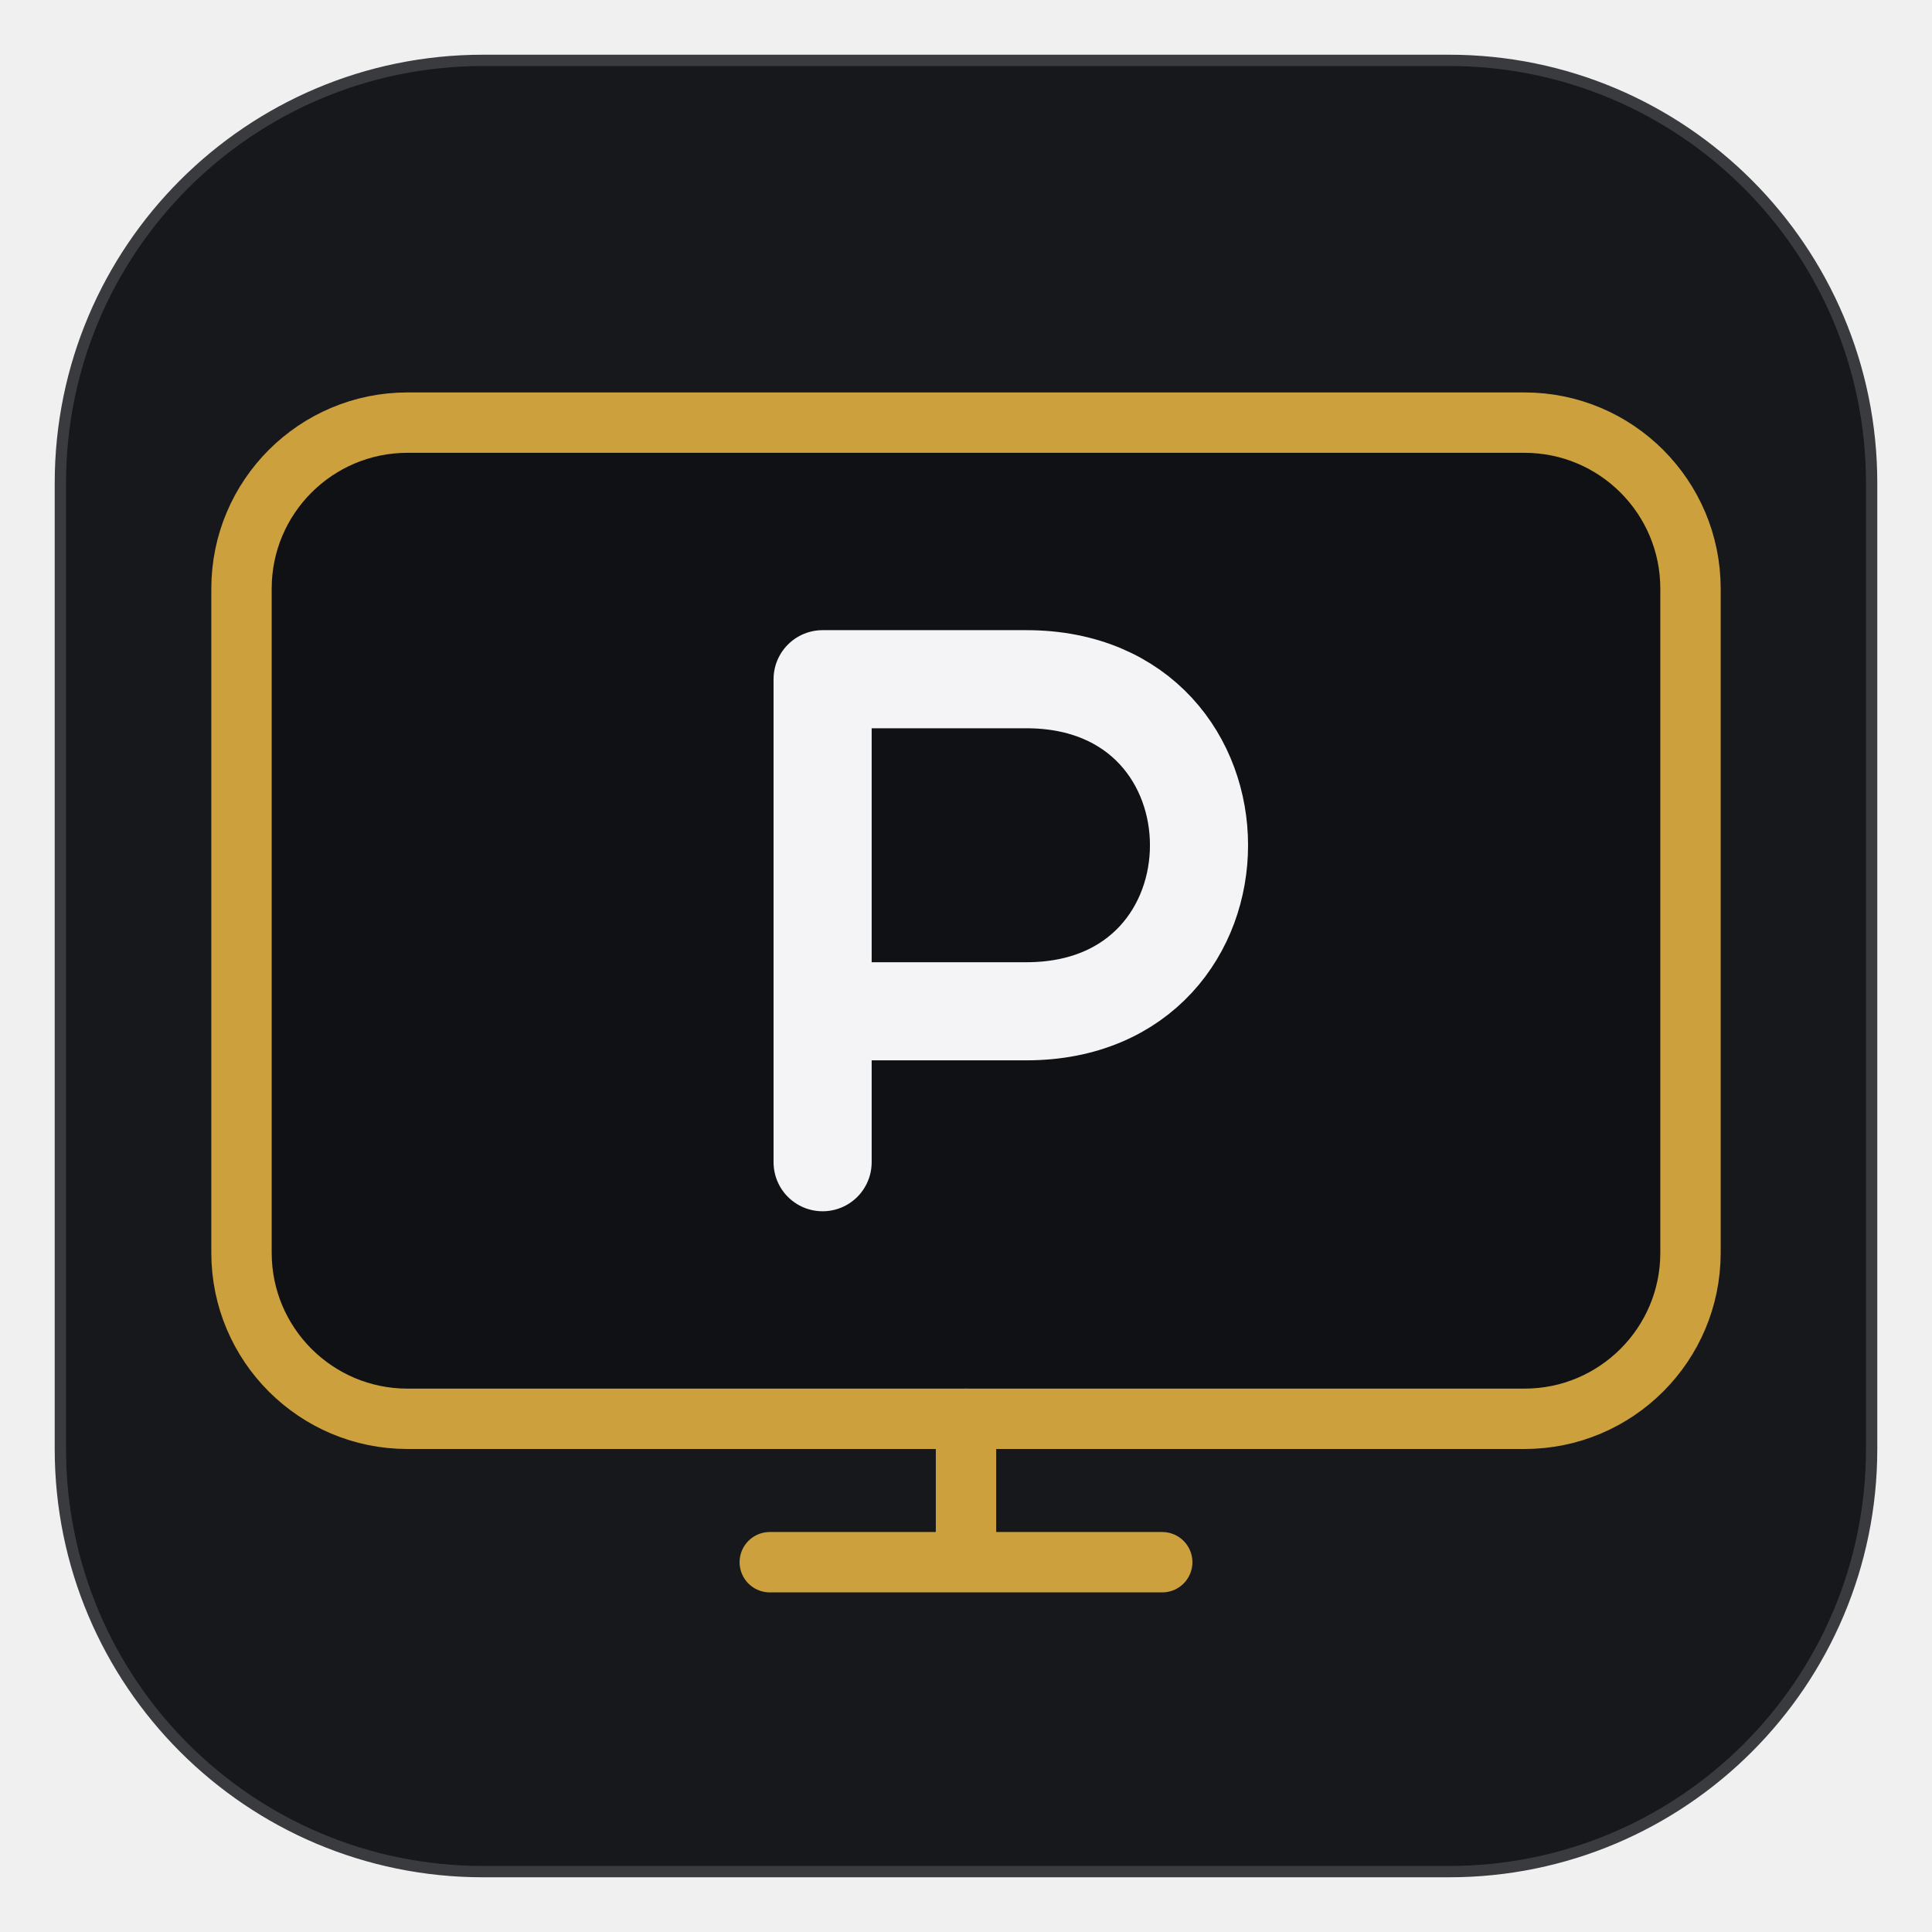
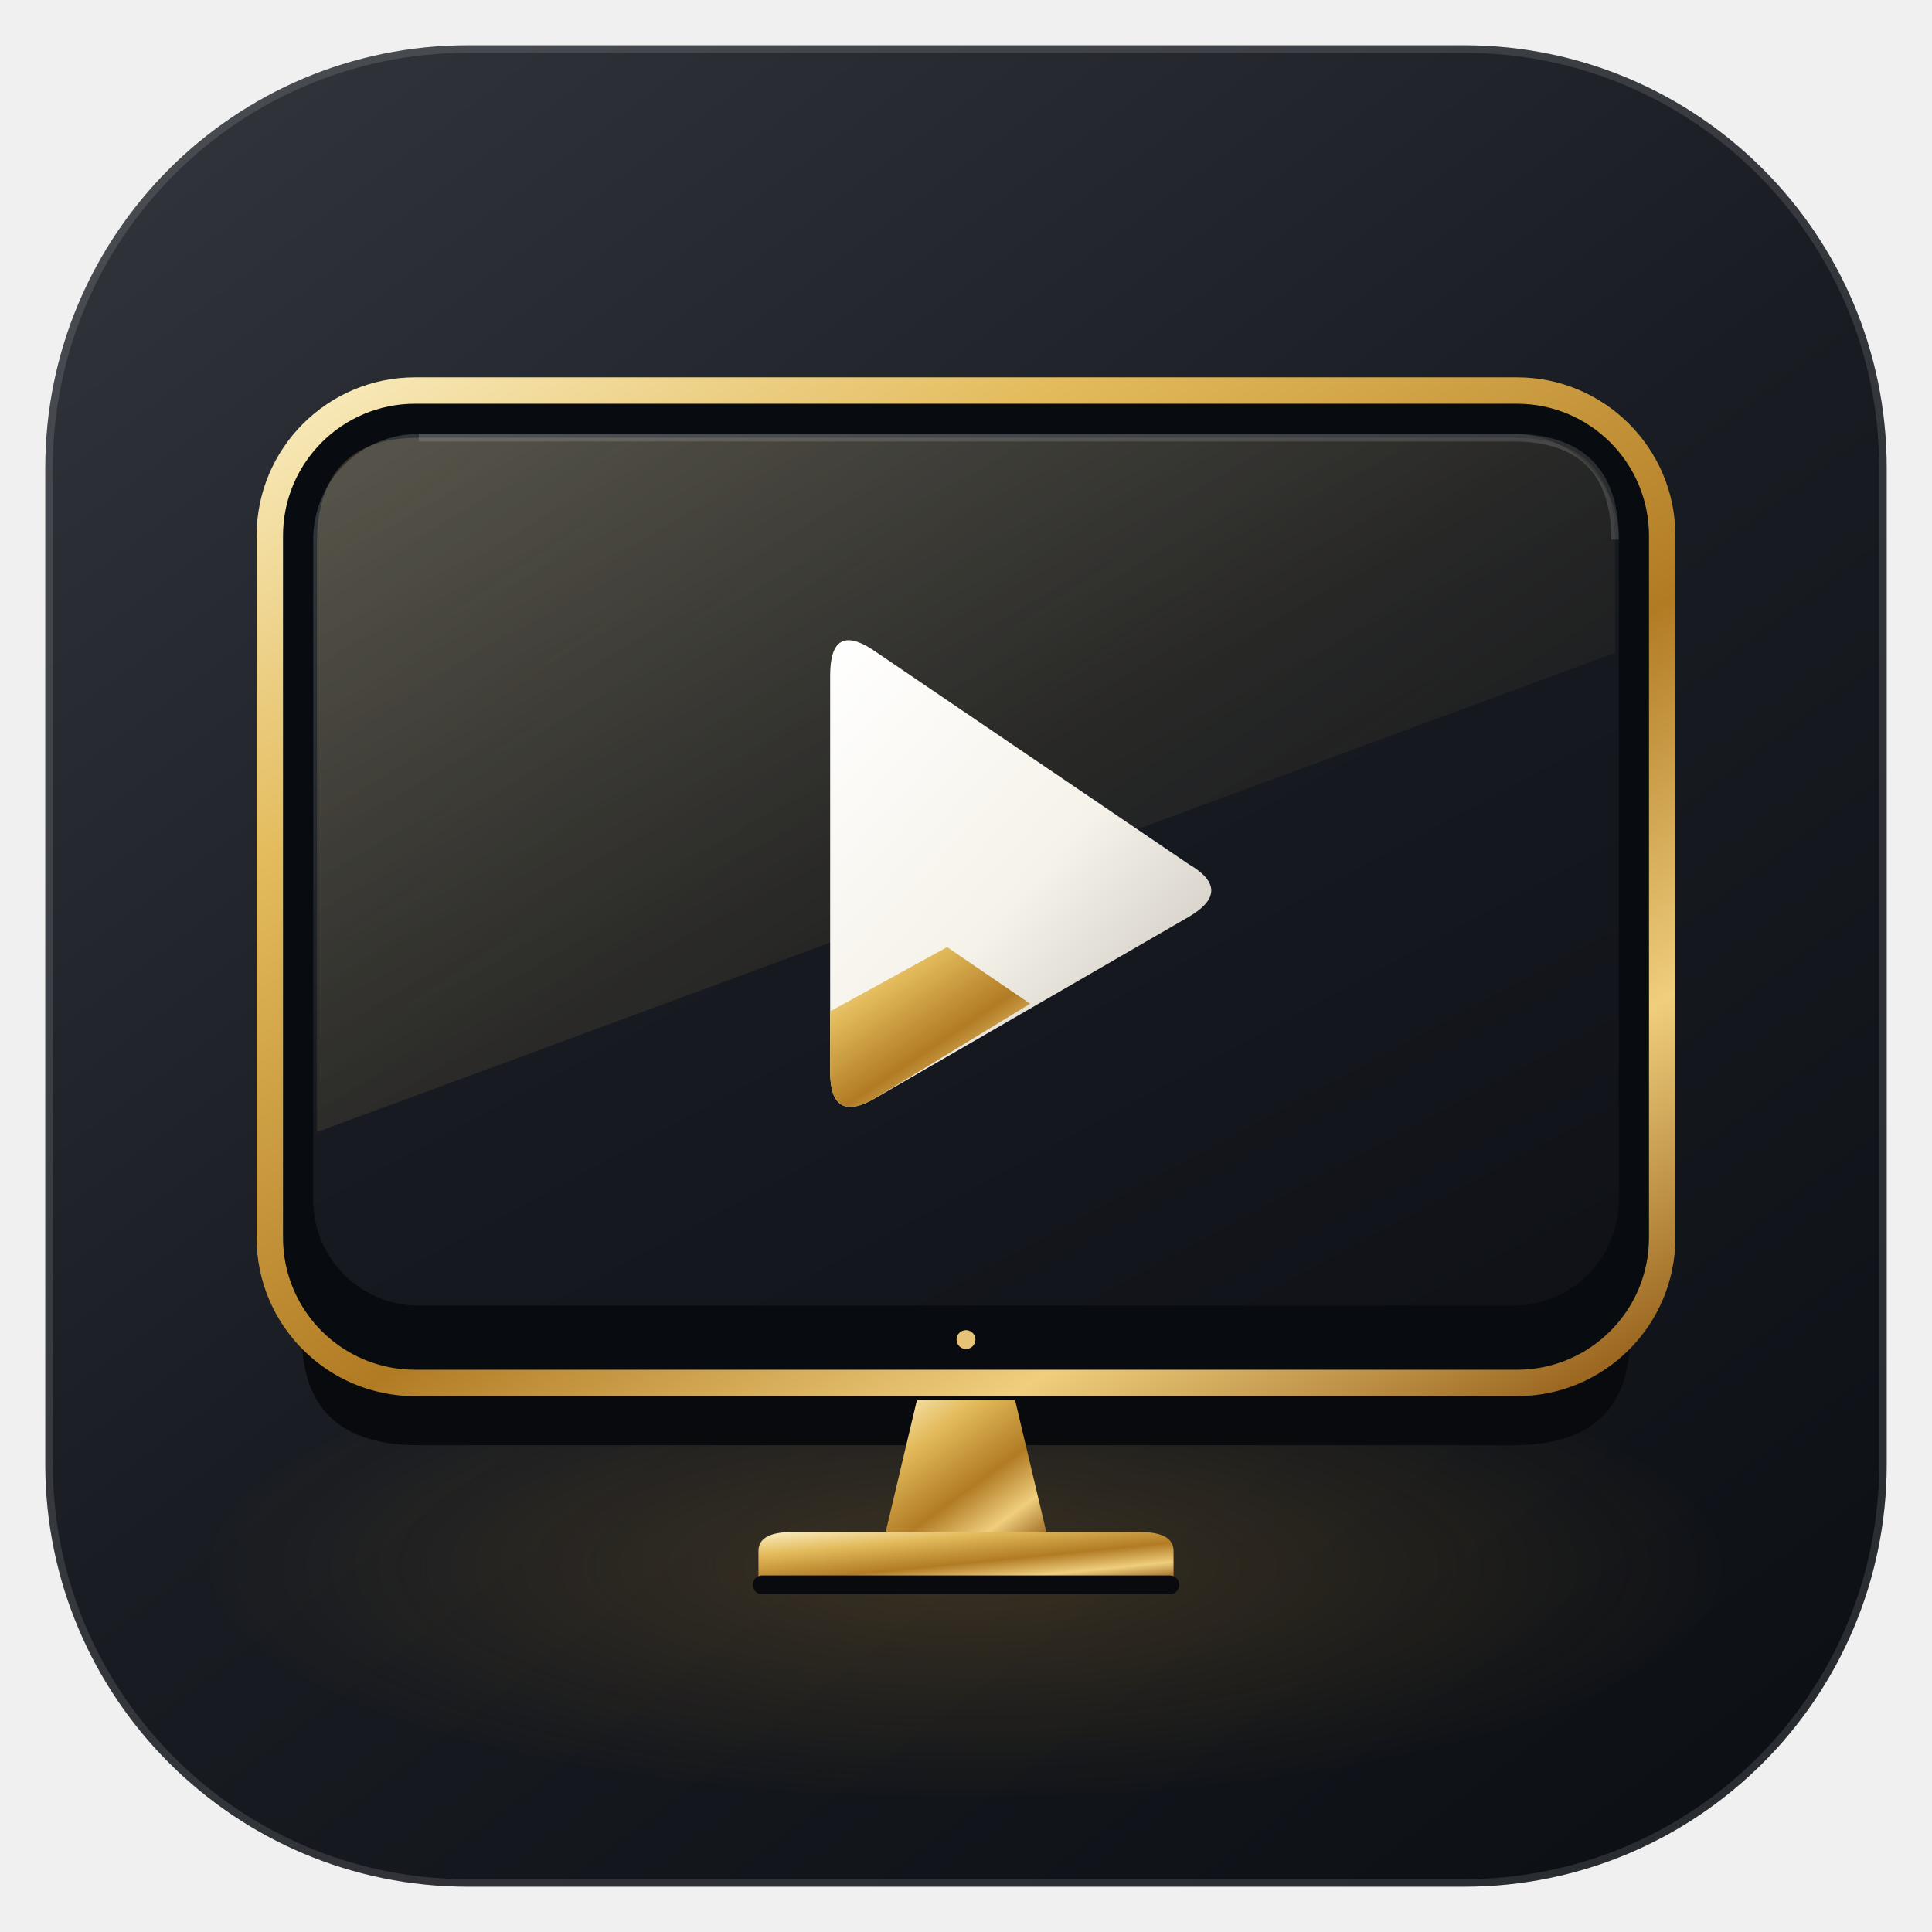
<svg xmlns="http://www.w3.org/2000/svg" width="512" height="512" viewBox="0 0 512 512">
-   <rect x="16" y="16" width="480" height="480" rx="112" fill="#17181b" stroke="#3a3b3e" stroke-width="3" />
-   <rect x="64" y="112" width="384" height="264" rx="44" fill="#101114" stroke="#cca03c" stroke-width="16" />
-   <path d="M218 308V180H272C333 180 333 268 272 268H218" fill="none" stroke="#f4f4f6" stroke-width="26" stroke-linecap="round" stroke-linejoin="round" />
-   <path d="M256 376V414M204 414H308" fill="none" stroke="#cca03c" stroke-width="16" stroke-linecap="round" />
+   <defs>
+     <linearGradient id="tile" x1=".1" y1="0" x2=".85" y2="1">
+       <stop stop-color="#30343a" />
+       <stop offset=".5" stop-color="#191c22" />
+       <stop offset="1" stop-color="#0d1015" />
+     </linearGradient>
+     <linearGradient id="metal" x1=".08" y1="0" x2=".92" y2="1">
+       <stop stop-color="#f7e7b4" />
+       <stop offset=".24" stop-color="#e3bb5c" />
+       <stop offset=".58" stop-color="#b17b24" />
+       <stop offset=".81" stop-color="#efce7d" />
+       <stop offset="1" stop-color="#9c6821" />
+     </linearGradient>
+     <linearGradient id="screen" x1=".1" y1="0" x2=".9" y2="1">
+       <stop stop-color="#30353b" />
+       <stop offset=".45" stop-color="#171b21" />
+       <stop offset="1" stop-color="#101218" />
+     </linearGradient>
+     <linearGradient id="pearl" x1="0" y1="0" x2=".9" y2="1">
+       <stop stop-color="#ffffff" />
+       <stop offset=".55" stop-color="#f5f2e9" />
+       <stop offset="1" stop-color="#c5c0b7" />
+     </linearGradient>
+     <linearGradient id="beam" x1="0" y1="0" x2="1" y2=".8">
+       <stop stop-color="#f1cf84" stop-opacity=".2" />
+       <stop offset="1" stop-color="#cca24c" stop-opacity="0" />
+     </linearGradient>
+     <linearGradient id="top" x1="0" y1="0" x2="0" y2="1">
+       <stop stop-color="#fff" stop-opacity=".15" />
+       <stop offset="1" stop-color="#fff" stop-opacity="0" />
+     </linearGradient>
+     <radialGradient id="pool">
+       <stop stop-color="#c39135" stop-opacity=".22" />
+       <stop offset="1" stop-color="#c39135" stop-opacity="0" />
+     </radialGradient>
+   </defs>
+   <rect x="12" y="12" width="488" height="488" rx="112" fill="url(#tile)" />
+   <rect x="13" y="13" width="486" height="486" rx="111" fill="none" stroke="#ffffff" stroke-opacity=".12" stroke-width="2" />
+   <ellipse cx="256" cy="415" rx="203" ry="62" fill="url(#pool)" />
+   <path d="M80 139Q80 110 111 110H401Q432 110 432 141V342Q432 371 401 371H111Q80 371 80 342Z" fill="#080a0e" transform="translate(0 12)" />
+   <rect x="68" y="100" width="376" height="270" rx="42" fill="url(#metal)" />
+   <rect x="75" y="107" width="362" height="256" rx="35" fill="#080b0f" />
+   <rect x="83" y="115" width="346" height="231" rx="28" fill="url(#screen)" />
+   <path d="M111 116H401Q428 116 428 143V173L84 300V144Q84 116 111 116Z" fill="url(#beam)" />
+   <path d="M111 116H401Q428 116 428 143" fill="none" stroke="#ffffff" stroke-opacity=".14" stroke-width="2" />
+   <circle cx="256" cy="355" r="2.5" fill="#e6c377" />
+   <path d="M243 371H269L278 409H234Z" fill="url(#metal)" />
+   <path d="M201 411Q201 406 210 406H302Q311 406 311 411V419H201Z" fill="url(#metal)" />
+   <path d="M202 420H310" stroke="#080a0e" stroke-width="5" stroke-linecap="round" />
+   <path d="M231 172Q220 165 220 179V284Q220 298 232 291L315 243Q327 236 315 229Z" fill="url(#pearl)" />
+   <path d="M220 268L251 251L273 266L232 291Q220 298 220 284Z" fill="url(#metal)" />
</svg>
